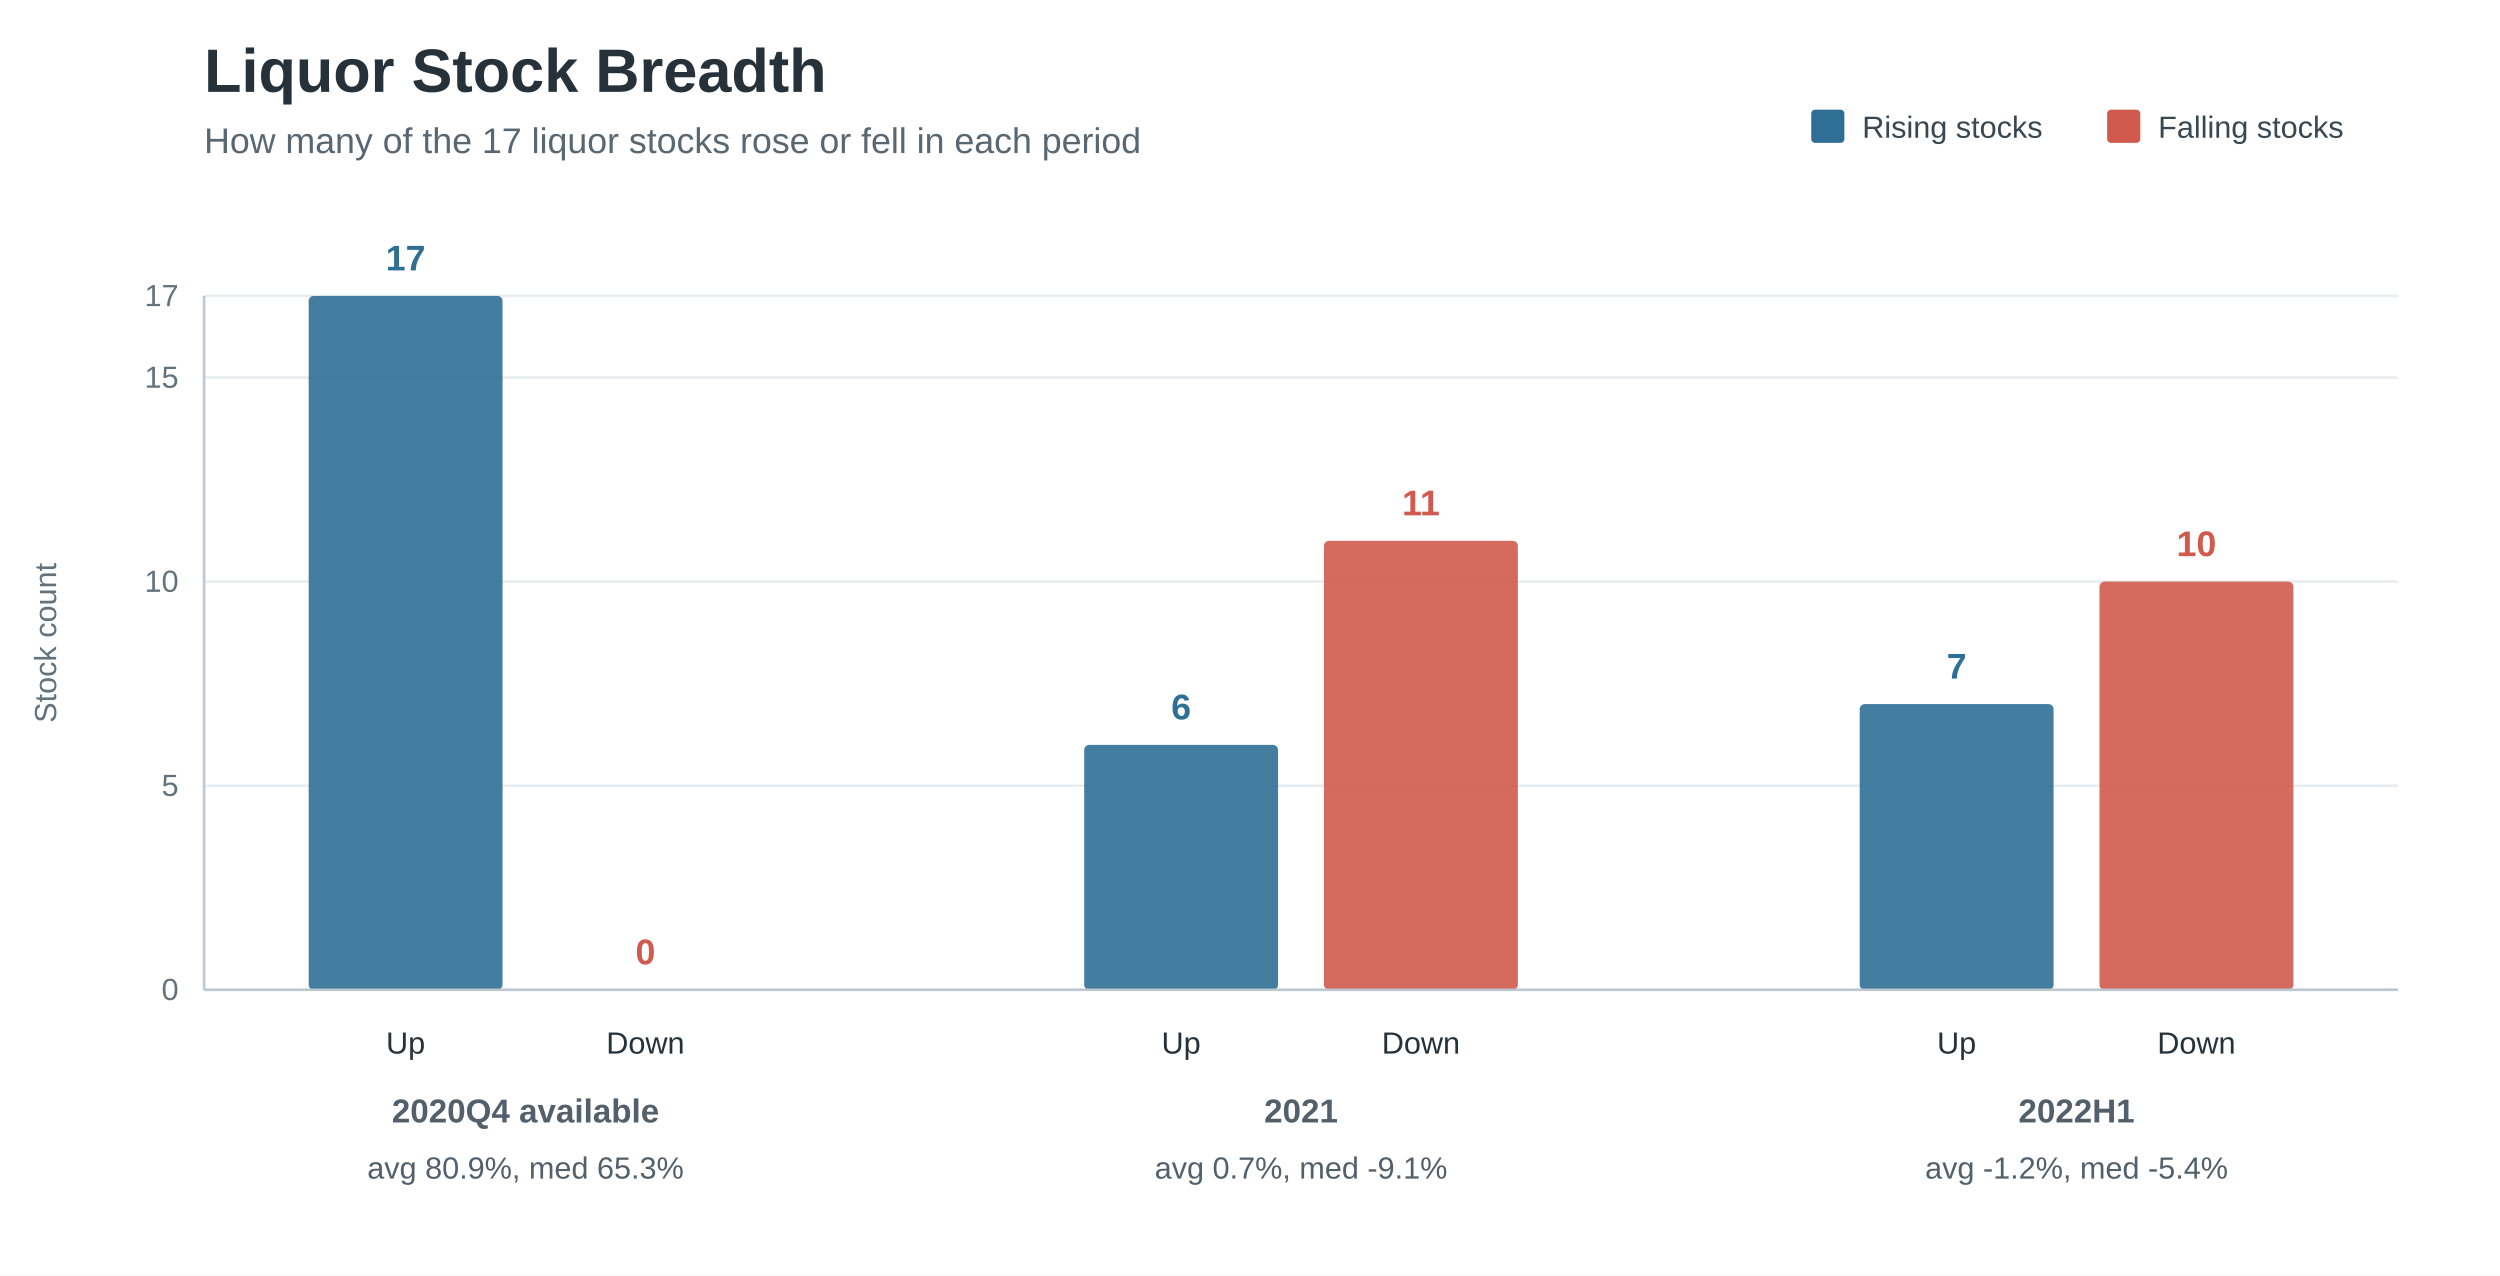
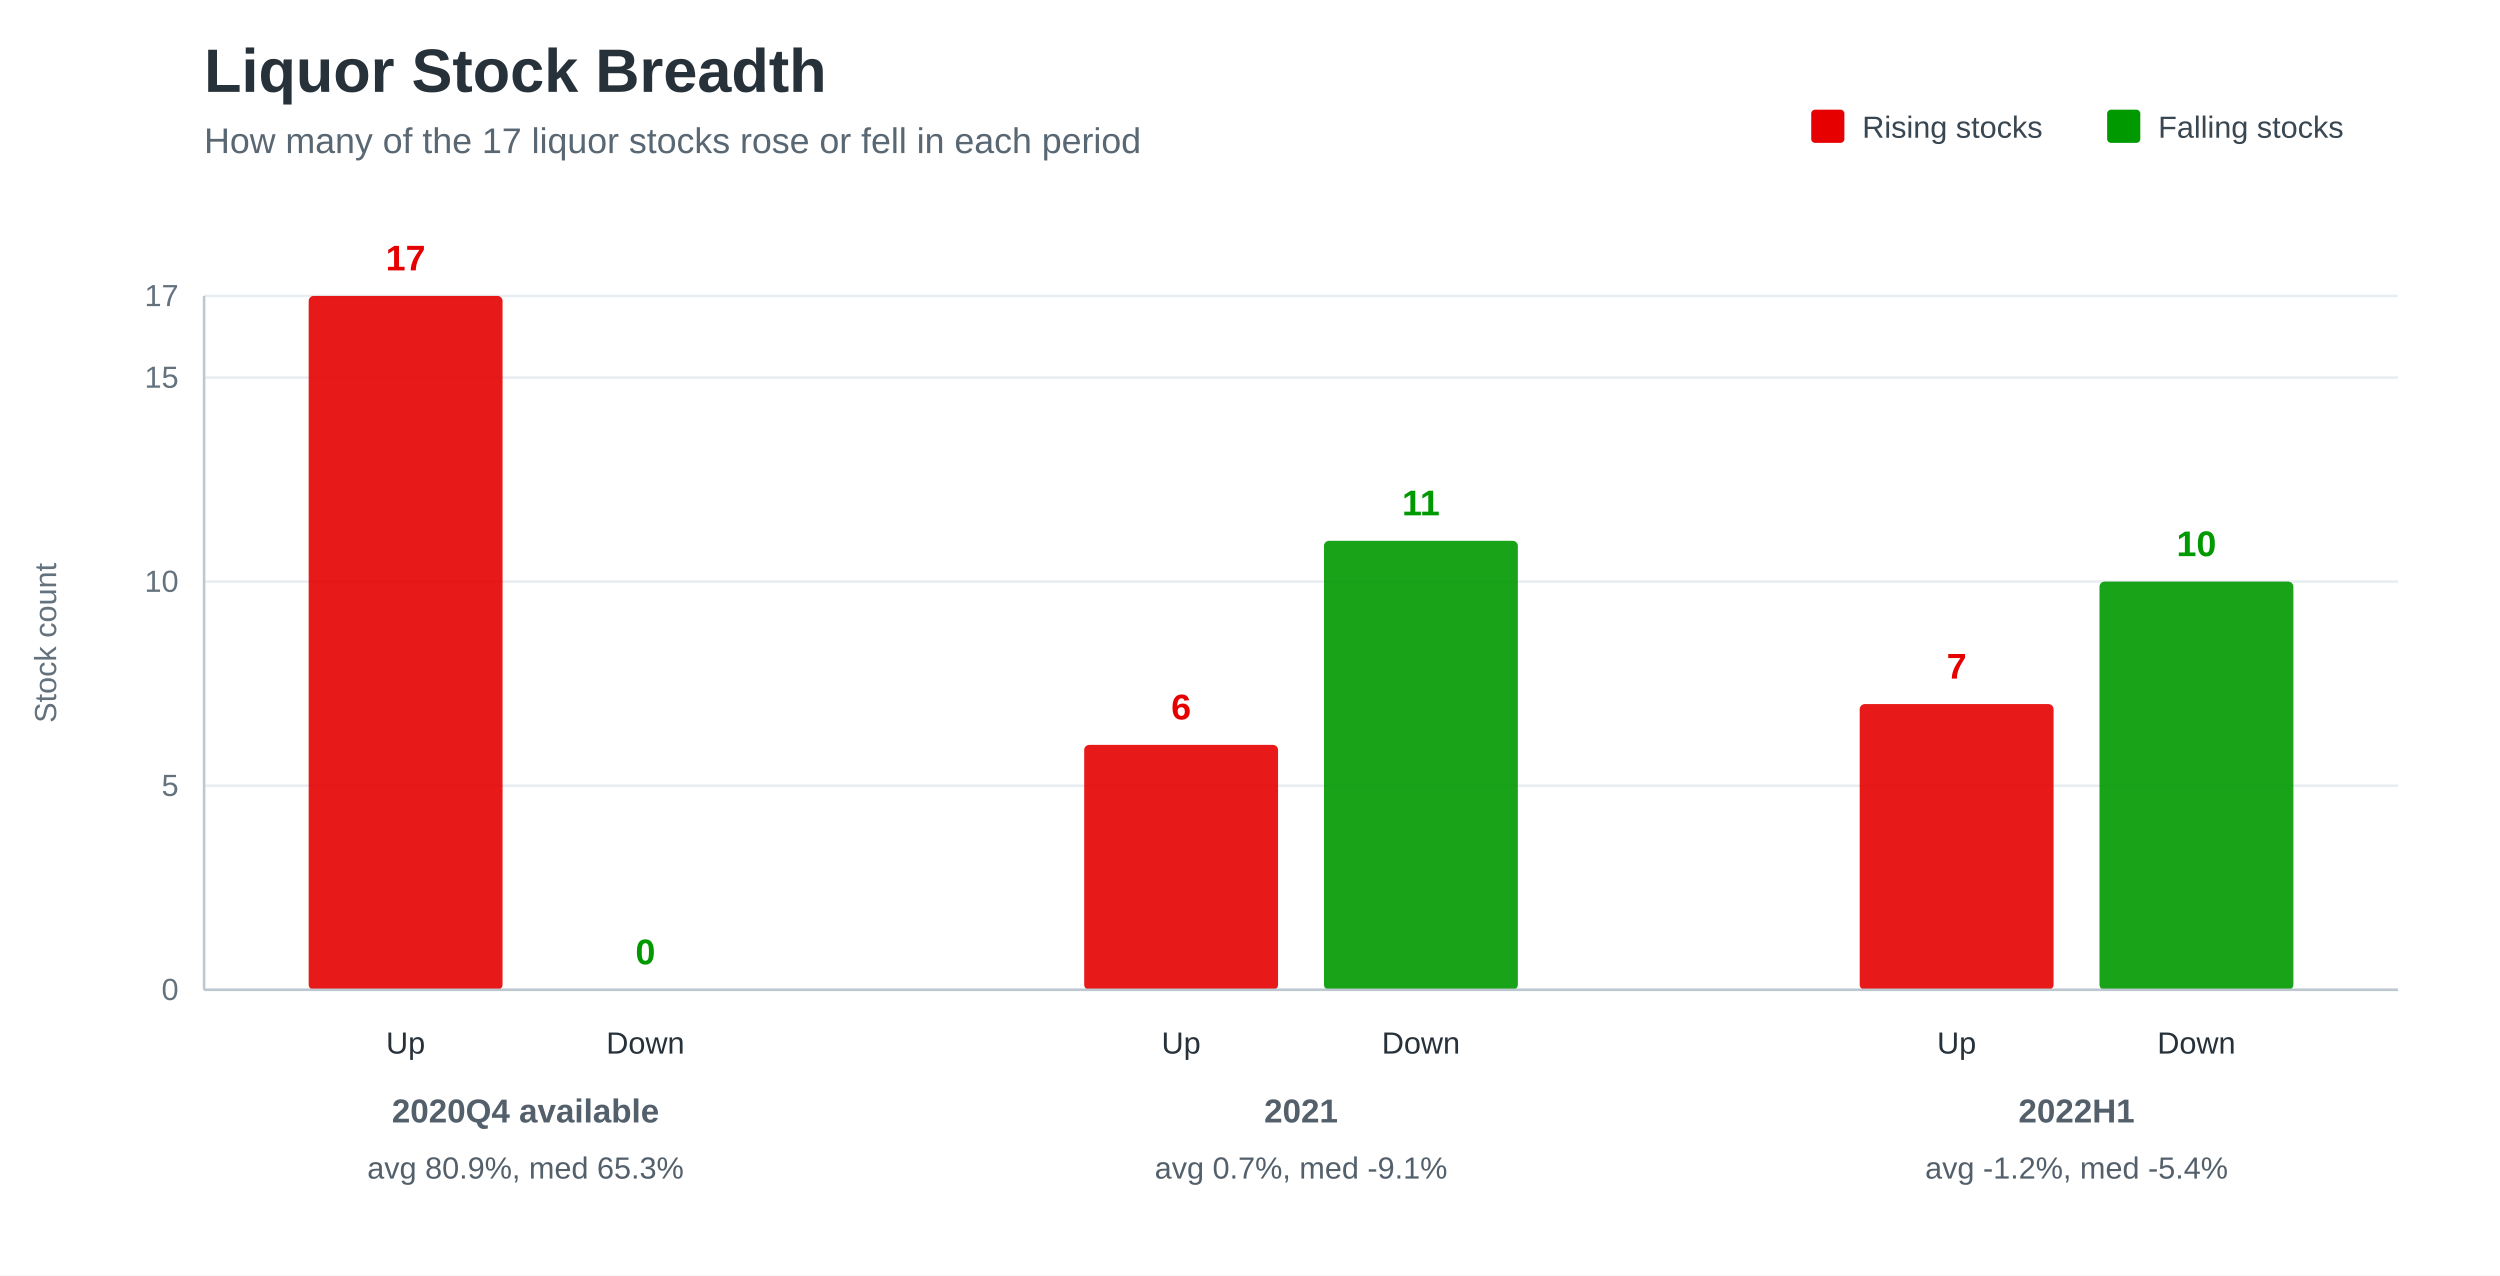
<svg xmlns="http://www.w3.org/2000/svg" width="980" height="500" viewBox="0 0 980 500" role="img">
  <rect width="100%" height="100%" fill="#ffffff" />
  <text x="80.0" y="36.0" font-family="Arial, sans-serif" font-size="24" font-weight="700" fill="#27313a" text-anchor="start">Liquor Stock Breadth</text>
  <text x="80.0" y="60.0" font-family="Arial, sans-serif" font-size="14" font-weight="400" fill="#596773" text-anchor="start">How many of the 17 liquor stocks rose or fell in each period</text>
  <line x1="80.0" y1="388.0" x2="940.0" y2="388.0" stroke="#e8edf1" stroke-width="1.0" />
  <text x="70.0" y="392.0" font-family="Arial, sans-serif" font-size="12" font-weight="400" fill="#64727e" text-anchor="end">0</text>
  <line x1="80.0" y1="308.0" x2="940.0" y2="308.0" stroke="#e8edf1" stroke-width="1.0" />
  <text x="70.0" y="312.0" font-family="Arial, sans-serif" font-size="12" font-weight="400" fill="#64727e" text-anchor="end">5</text>
  <line x1="80.0" y1="228.0" x2="940.0" y2="228.0" stroke="#e8edf1" stroke-width="1.0" />
  <text x="70.0" y="232.0" font-family="Arial, sans-serif" font-size="12" font-weight="400" fill="#64727e" text-anchor="end">10</text>
  <line x1="80.0" y1="148.0" x2="940.0" y2="148.0" stroke="#e8edf1" stroke-width="1.0" />
  <text x="70.0" y="152.0" font-family="Arial, sans-serif" font-size="12" font-weight="400" fill="#64727e" text-anchor="end">15</text>
  <line x1="80.0" y1="116.0" x2="940.0" y2="116.0" stroke="#e8edf1" stroke-width="1.0" />
  <text x="70.0" y="120.0" font-family="Arial, sans-serif" font-size="12" font-weight="400" fill="#64727e" text-anchor="end">17</text>
-   <rect x="121.0" y="116.0" width="76.0" height="272.0" rx="2.0" fill="#2f6f95" opacity="0.90" />
-   <text x="159.0" y="106.0" font-family="Arial, sans-serif" font-size="14" font-weight="700" fill="#2f6f95" text-anchor="middle">17</text>
+   <rect x="121.0" y="116.0" width="76.0" height="272.0" rx="2.0" fill="#E60000" opacity="0.90" />
+   <text x="159.0" y="106.0" font-family="Arial, sans-serif" font-size="14" font-weight="700" fill="#E60000" text-anchor="middle">17</text>
  <text x="159.0" y="413.0" font-family="Arial, sans-serif" font-size="12" font-weight="400" fill="#27313a" text-anchor="middle">Up</text>
-   <rect x="215.0" y="388.0" width="76.0" height="0.0" rx="2.0" fill="#d05a4e" opacity="0.90" />
-   <text x="253.0" y="378.0" font-family="Arial, sans-serif" font-size="14" font-weight="700" fill="#d05a4e" text-anchor="middle">0</text>
+   <rect x="215.0" y="388.0" width="76.0" height="0.0" rx="2.0" fill="#009900" opacity="0.90" />
+   <text x="253.0" y="378.0" font-family="Arial, sans-serif" font-size="14" font-weight="700" fill="#009900" text-anchor="middle">0</text>
  <text x="253.0" y="413.0" font-family="Arial, sans-serif" font-size="12" font-weight="400" fill="#27313a" text-anchor="middle">Down</text>
  <text x="206.0" y="440.0" font-family="Arial, sans-serif" font-size="13" font-weight="700" fill="#53606b" text-anchor="middle">2020Q4 available</text>
  <text x="206.0" y="462.0" font-family="Arial, sans-serif" font-size="12" font-weight="400" fill="#53606b" text-anchor="middle">avg 80.9%, med 65.3%</text>
-   <rect x="425.0" y="292.0" width="76.0" height="96.0" rx="2.0" fill="#2f6f95" opacity="0.90" />
-   <text x="463.0" y="282.0" font-family="Arial, sans-serif" font-size="14" font-weight="700" fill="#2f6f95" text-anchor="middle">6</text>
+   <rect x="425.0" y="292.0" width="76.0" height="96.0" rx="2.0" fill="#E60000" opacity="0.90" />
+   <text x="463.0" y="282.0" font-family="Arial, sans-serif" font-size="14" font-weight="700" fill="#E60000" text-anchor="middle">6</text>
  <text x="463.0" y="413.0" font-family="Arial, sans-serif" font-size="12" font-weight="400" fill="#27313a" text-anchor="middle">Up</text>
-   <rect x="519.0" y="212.0" width="76.0" height="176.0" rx="2.0" fill="#d05a4e" opacity="0.90" />
-   <text x="557.0" y="202.0" font-family="Arial, sans-serif" font-size="14" font-weight="700" fill="#d05a4e" text-anchor="middle">11</text>
+   <rect x="519.0" y="212.0" width="76.0" height="176.0" rx="2.0" fill="#009900" opacity="0.90" />
+   <text x="557.0" y="202.0" font-family="Arial, sans-serif" font-size="14" font-weight="700" fill="#009900" text-anchor="middle">11</text>
  <text x="557.0" y="413.0" font-family="Arial, sans-serif" font-size="12" font-weight="400" fill="#27313a" text-anchor="middle">Down</text>
  <text x="510.0" y="440.0" font-family="Arial, sans-serif" font-size="13" font-weight="700" fill="#53606b" text-anchor="middle">2021</text>
  <text x="510.0" y="462.0" font-family="Arial, sans-serif" font-size="12" font-weight="400" fill="#53606b" text-anchor="middle">avg 0.7%, med -9.1%</text>
-   <rect x="729.0" y="276.0" width="76.0" height="112.0" rx="2.0" fill="#2f6f95" opacity="0.90" />
-   <text x="767.0" y="266.0" font-family="Arial, sans-serif" font-size="14" font-weight="700" fill="#2f6f95" text-anchor="middle">7</text>
+   <rect x="729.0" y="276.0" width="76.0" height="112.0" rx="2.0" fill="#E60000" opacity="0.90" />
+   <text x="767.0" y="266.0" font-family="Arial, sans-serif" font-size="14" font-weight="700" fill="#E60000" text-anchor="middle">7</text>
  <text x="767.0" y="413.0" font-family="Arial, sans-serif" font-size="12" font-weight="400" fill="#27313a" text-anchor="middle">Up</text>
-   <rect x="823.0" y="228.0" width="76.0" height="160.0" rx="2.0" fill="#d05a4e" opacity="0.90" />
-   <text x="861.0" y="218.0" font-family="Arial, sans-serif" font-size="14" font-weight="700" fill="#d05a4e" text-anchor="middle">10</text>
+   <rect x="823.0" y="228.0" width="76.0" height="160.0" rx="2.0" fill="#009900" opacity="0.90" />
+   <text x="861.0" y="218.0" font-family="Arial, sans-serif" font-size="14" font-weight="700" fill="#009900" text-anchor="middle">10</text>
  <text x="861.0" y="413.0" font-family="Arial, sans-serif" font-size="12" font-weight="400" fill="#27313a" text-anchor="middle">Down</text>
  <text x="814.0" y="440.0" font-family="Arial, sans-serif" font-size="13" font-weight="700" fill="#53606b" text-anchor="middle">2022H1</text>
  <text x="814.0" y="462.0" font-family="Arial, sans-serif" font-size="12" font-weight="400" fill="#53606b" text-anchor="middle">avg -1.2%, med -5.4%</text>
-   <rect x="710.0" y="43.0" width="13.0" height="13.0" rx="1.5" fill="#2f6f95" opacity="1.00" />
+   <rect x="710.0" y="43.0" width="13.0" height="13.0" rx="1.5" fill="#E60000" opacity="1.00" />
  <text x="730.0" y="54.0" font-family="Arial, sans-serif" font-size="12" font-weight="400" fill="#394752" text-anchor="start">Rising stocks</text>
-   <rect x="826.0" y="43.0" width="13.0" height="13.0" rx="1.5" fill="#d05a4e" opacity="1.00" />
+   <rect x="826.0" y="43.0" width="13.0" height="13.0" rx="1.5" fill="#009900" opacity="1.00" />
  <text x="846.0" y="54.0" font-family="Arial, sans-serif" font-size="12" font-weight="400" fill="#394752" text-anchor="start">Falling stocks</text>
  <line x1="80.0" y1="116.0" x2="80.0" y2="388.0" stroke="#bcc7cf" stroke-width="1.0" />
  <line x1="80.0" y1="388.0" x2="940.0" y2="388.0" stroke="#bcc7cf" stroke-width="1.0" />
  <text x="22.0" y="252.0" font-family="Arial, sans-serif" font-size="12" font-weight="400" fill="#64727e" text-anchor="middle" transform="rotate(-90.0 22.0 252.0)">Stock count</text>
</svg>
